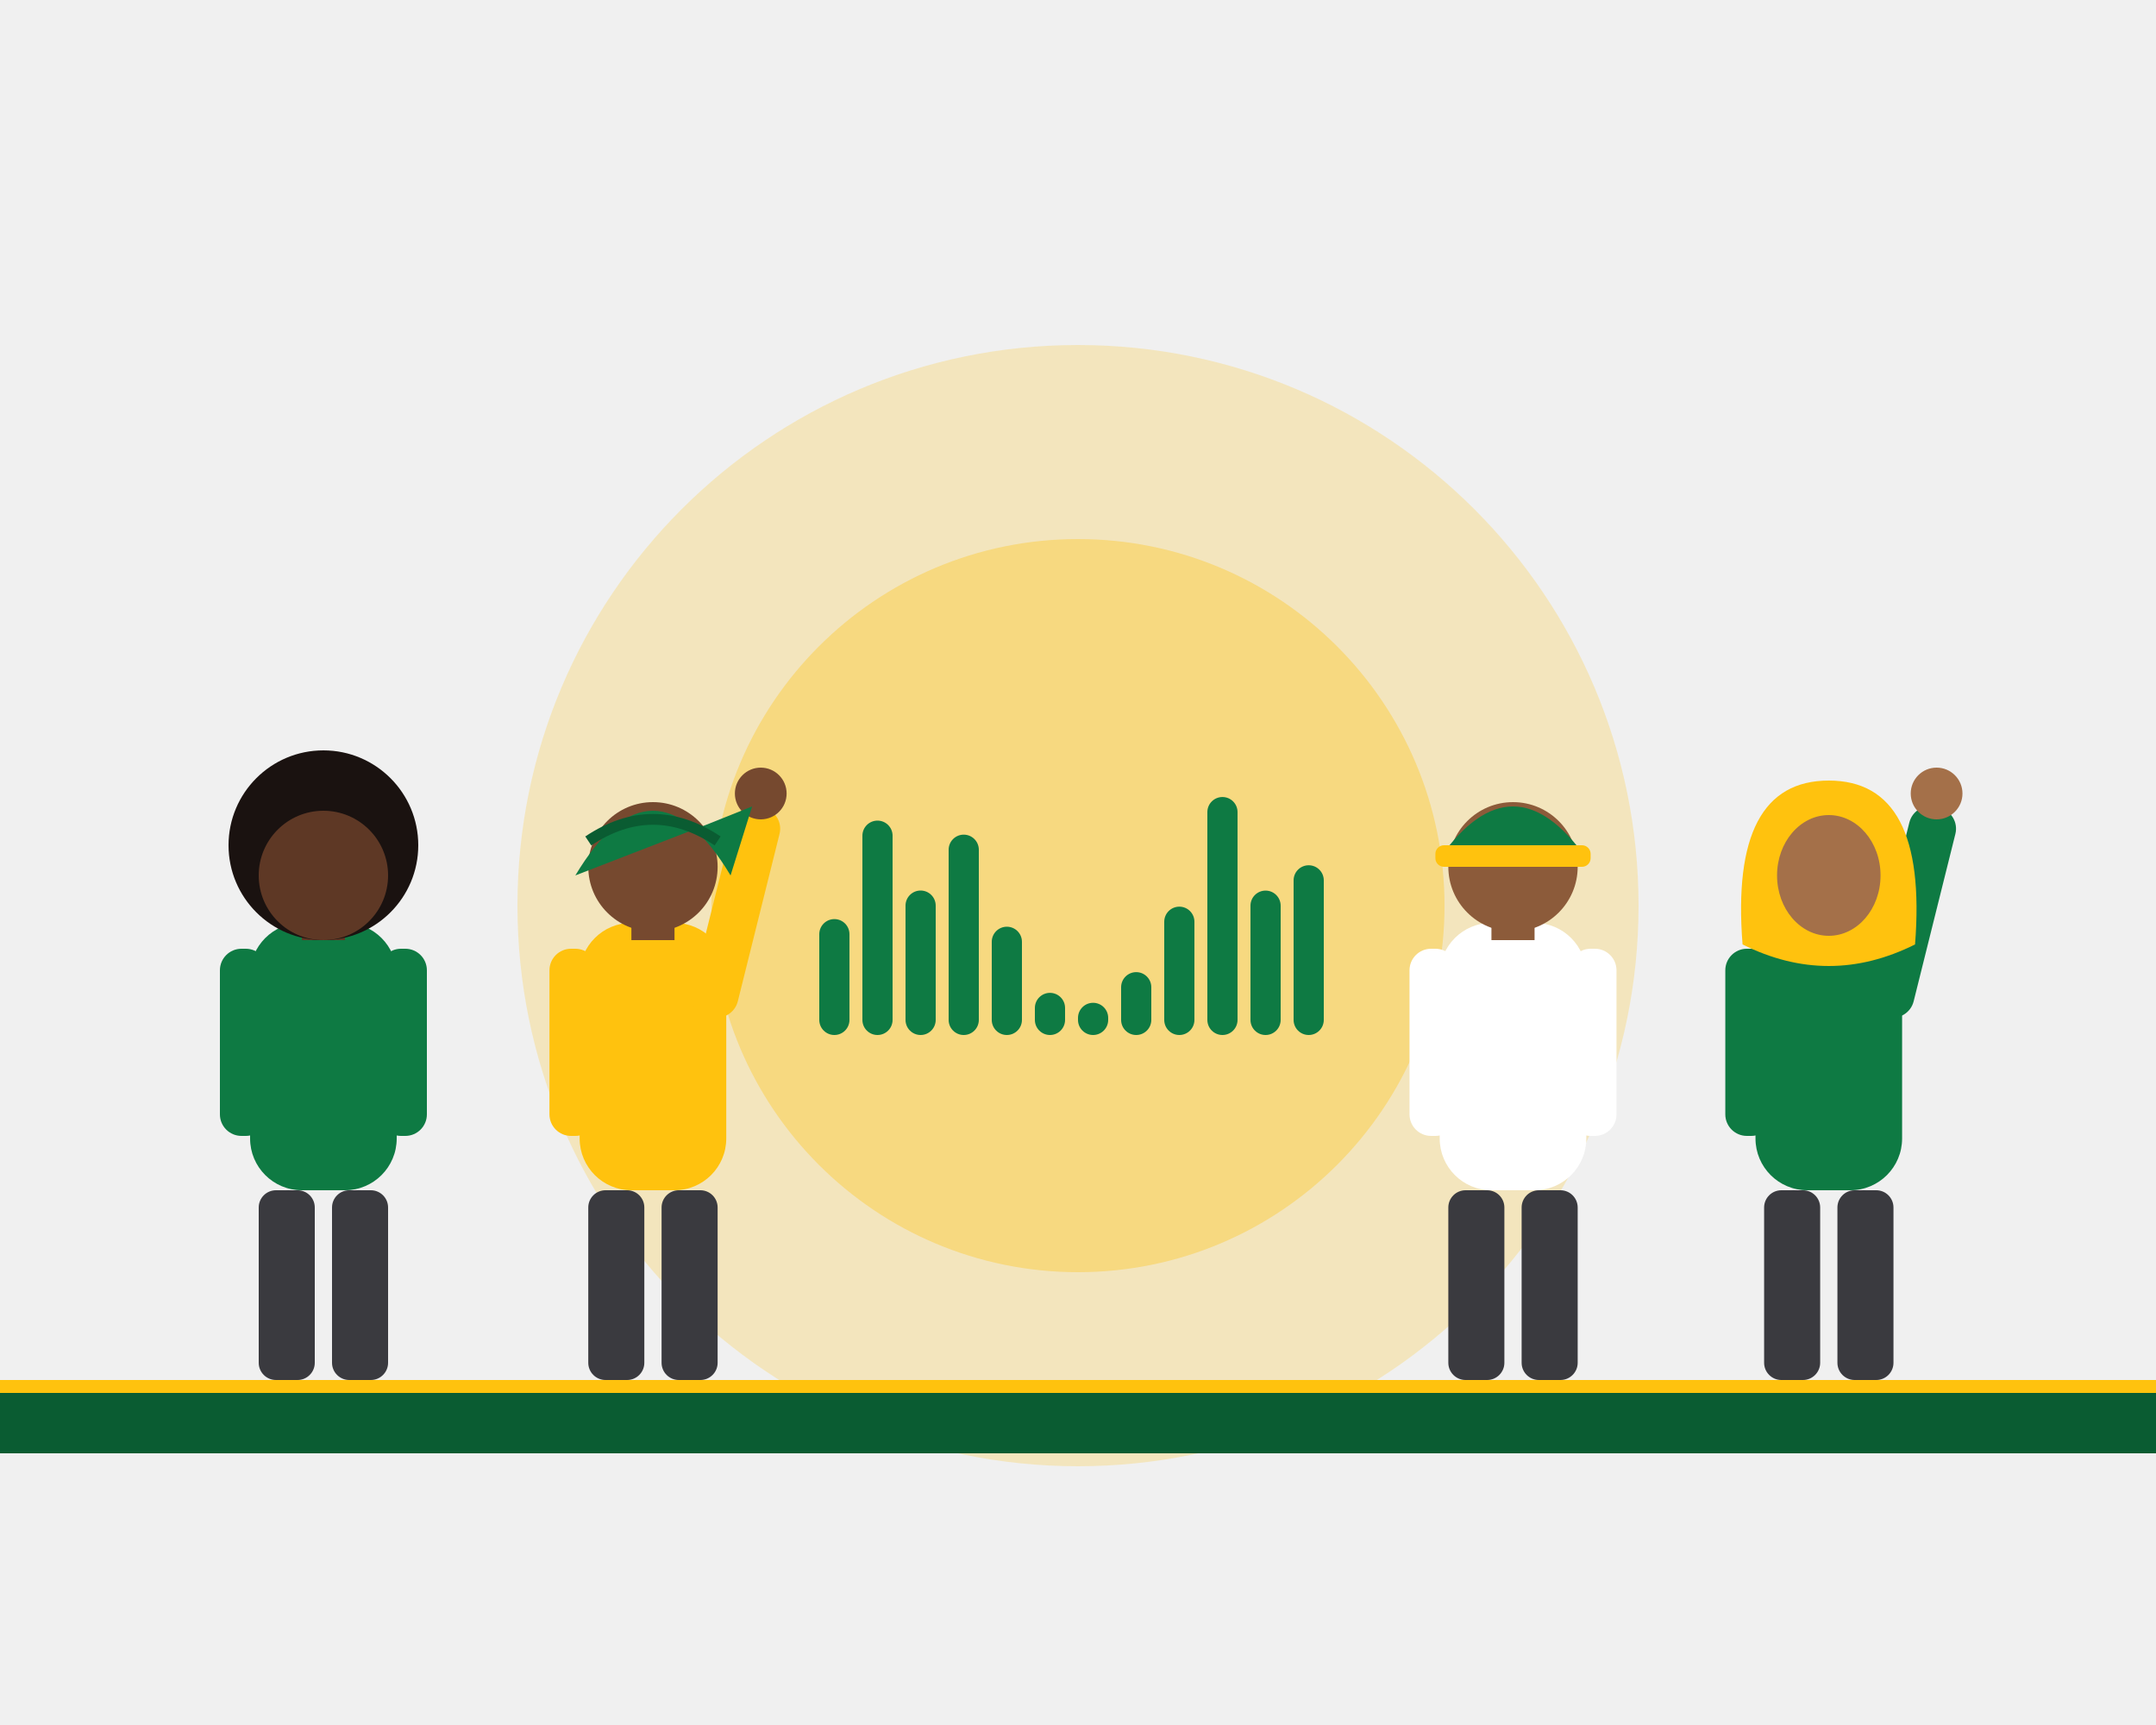
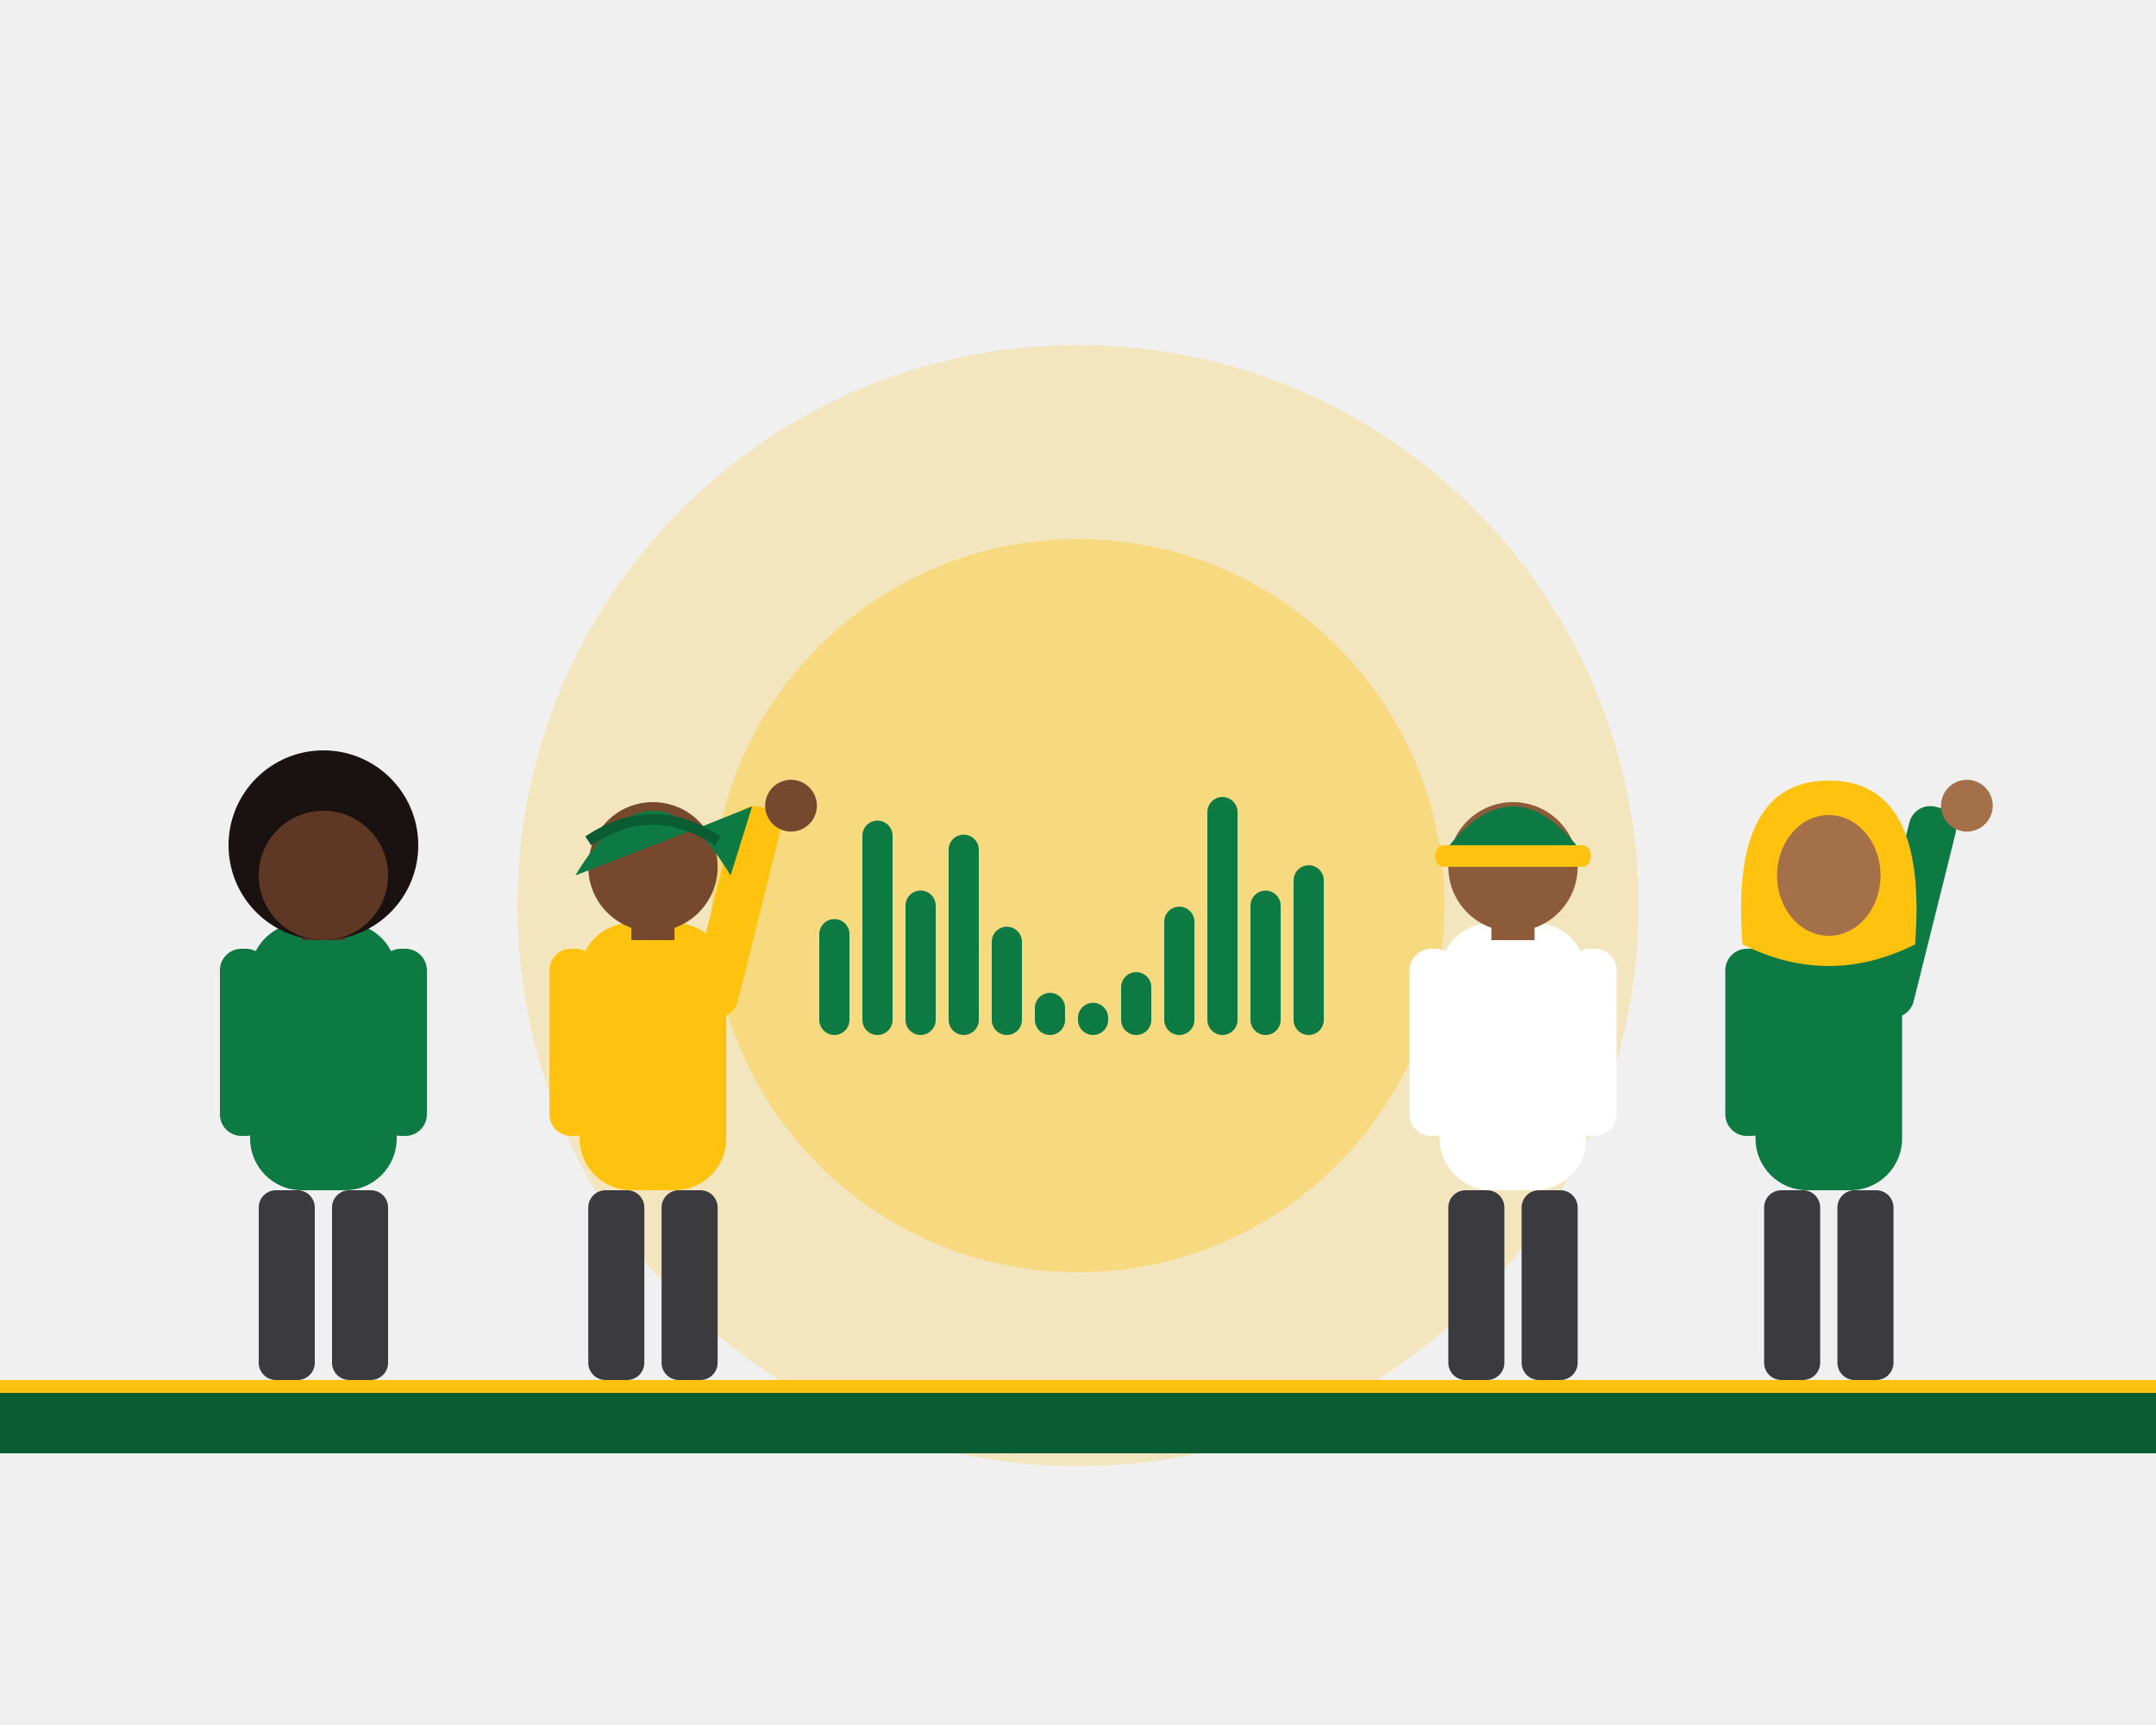
<svg xmlns="http://www.w3.org/2000/svg" width="1000" height="800" viewBox="0 0 1000 800">
  <circle cx="500" cy="420" r="260" fill="#FFC20E" opacity="0.225" />
  <circle cx="500" cy="420" r="170" fill="#FFC20E" opacity="0.35" />
  <rect x="380" y="426.25" width="14" height="53.75" rx="7" fill="#0E7A43" />
  <rect x="400" y="380.574" width="14" height="99.426" rx="7" fill="#0E7A43" />
  <rect x="420" y="413" width="14" height="67" rx="7" fill="#0E7A43" />
  <rect x="440" y="387.083" width="14" height="92.917" rx="7" fill="#0E7A43" />
  <rect x="460" y="429.779" width="14" height="50.221" rx="7" fill="#0E7A43" />
  <rect x="480" y="460.456" width="14" height="19.544" rx="7" fill="#0E7A43" />
  <rect x="500" y="465.065" width="14" height="14.935" rx="7" fill="#0E7A43" />
  <rect x="520" y="450.845" width="14" height="29.155" rx="7" fill="#0E7A43" />
  <rect x="540" y="420.479" width="14" height="59.521" rx="7" fill="#0E7A43" />
  <rect x="560" y="369.631" width="14" height="110.369" rx="7" fill="#0E7A43" />
  <rect x="580" y="413.032" width="14" height="66.968" rx="7" fill="#0E7A43" />
  <rect x="600" y="401.282" width="14" height="78.718" rx="7" fill="#0E7A43" />
  <rect x="0" y="640" width="1000" height="34" rx="0" fill="#0A5C32" />
  <rect x="0" y="640" width="1000" height="6" rx="0" fill="#FFC20E" />
  <g transform="translate(150 0)">
    <rect x="-30" y="552" width="26" height="88" rx="8" fill="#3A3A3F" />
    <rect x="4" y="552" width="26" height="88" rx="8" fill="#3A3A3F" />
    <rect x="-34" y="428" width="68" height="124" rx="24" fill="#0E7A43" />
    <rect x="-48" y="440" width="22" height="86.8" rx="10" fill="#0E7A43" />
    <rect x="26" y="440" width="22" height="86.8" rx="10" fill="#0E7A43" />
    <rect x="-10" y="416" width="20" height="20" fill="#5E3825" />
    <circle cx="0" cy="402" r="30" fill="#5E3825" />
    <circle cx="0" cy="392" r="44" fill="#1A1210" />
    <circle cx="0" cy="406" r="30" fill="#5E3825" />
  </g>
  <g transform="translate(302.8532 0)">
    <rect x="-30" y="552" width="26" height="88" rx="8" fill="#3A3A3F" />
    <rect x="4" y="552" width="26" height="88" rx="8" fill="#3A3A3F" />
    <rect x="-34" y="428" width="68" height="124" rx="24" fill="#FFC20E" />
    <rect x="-48" y="440" width="22" height="86.8" rx="10" fill="#FFC20E" />
-     <rect x="26" y="372" width="22" height="100" rx="10" fill="#FFC20E" transform="rotate(14 34 428)" />
-     <circle cx="50" cy="368" r="12" fill="#76492F" />
+     <g transform="rotate(14 34 428)">
+       <rect x="26" y="372" width="22" height="100" rx="10" fill="#FFC20E" />
+       <circle cx="50" cy="368" r="12" fill="#76492F" />
+     </g>
    <rect x="-10" y="416" width="20" height="20" fill="#76492F" />
    <circle cx="0" cy="402" r="30" fill="#76492F" />
    <path d="M-36 406 Q0 346 36 406 L46 374 L26 382 Z" fill="#0E7A43" />
    <path d="M-30 390 Q0 370 30 390" stroke="#0A5C32" stroke-width="5" fill="none" />
  </g>
  <g transform="translate(701.7634 0)">
    <rect x="-30" y="552" width="26" height="88" rx="8" fill="#3A3A3F" />
    <rect x="4" y="552" width="26" height="88" rx="8" fill="#3A3A3F" />
    <rect x="-34" y="428" width="68" height="124" rx="24" fill="#FFFFFF" />
    <rect x="-48" y="440" width="22" height="86.8" rx="10" fill="#FFFFFF" />
    <rect x="26" y="440" width="22" height="86.8" rx="10" fill="#FFFFFF" />
    <rect x="-10" y="416" width="20" height="20" fill="#8C5B3A" />
    <circle cx="0" cy="402" r="30" fill="#8C5B3A" />
    <path d="M-34 398 Q0 350 34 398 Z" fill="#0E7A43" />
    <rect x="-36" y="392" width="72" height="10" rx="4" fill="#FFC20E" />
  </g>
  <g transform="translate(848.2366 0)">
    <rect x="-30" y="552" width="26" height="88" rx="8" fill="#3A3A3F" />
    <rect x="4" y="552" width="26" height="88" rx="8" fill="#3A3A3F" />
    <rect x="-34" y="428" width="68" height="124" rx="24" fill="#0E7A43" />
    <rect x="-48" y="440" width="22" height="86.8" rx="10" fill="#0E7A43" />
-     <rect x="26" y="372" width="22" height="100" rx="10" fill="#0E7A43" transform="rotate(14 34 428)" />
-     <circle cx="50" cy="368" r="12" fill="#A47049" />
+     <g transform="rotate(14 34 428)">
+       <rect x="26" y="372" width="22" height="100" rx="10" fill="#0E7A43" />
+       <circle cx="50" cy="368" r="12" fill="#A47049" />
+     </g>
    <rect x="-10" y="416" width="20" height="20" fill="#A47049" />
    <circle cx="0" cy="402" r="30" fill="#A47049" />
    <path d="M-40 438 Q-46 362 0 362 Q46 362 40 438 Q0 458 -40 438 Z" fill="#FFC20E" />
    <ellipse cx="0" cy="406" rx="24" ry="28" fill="#A47049" />
  </g>
</svg>
